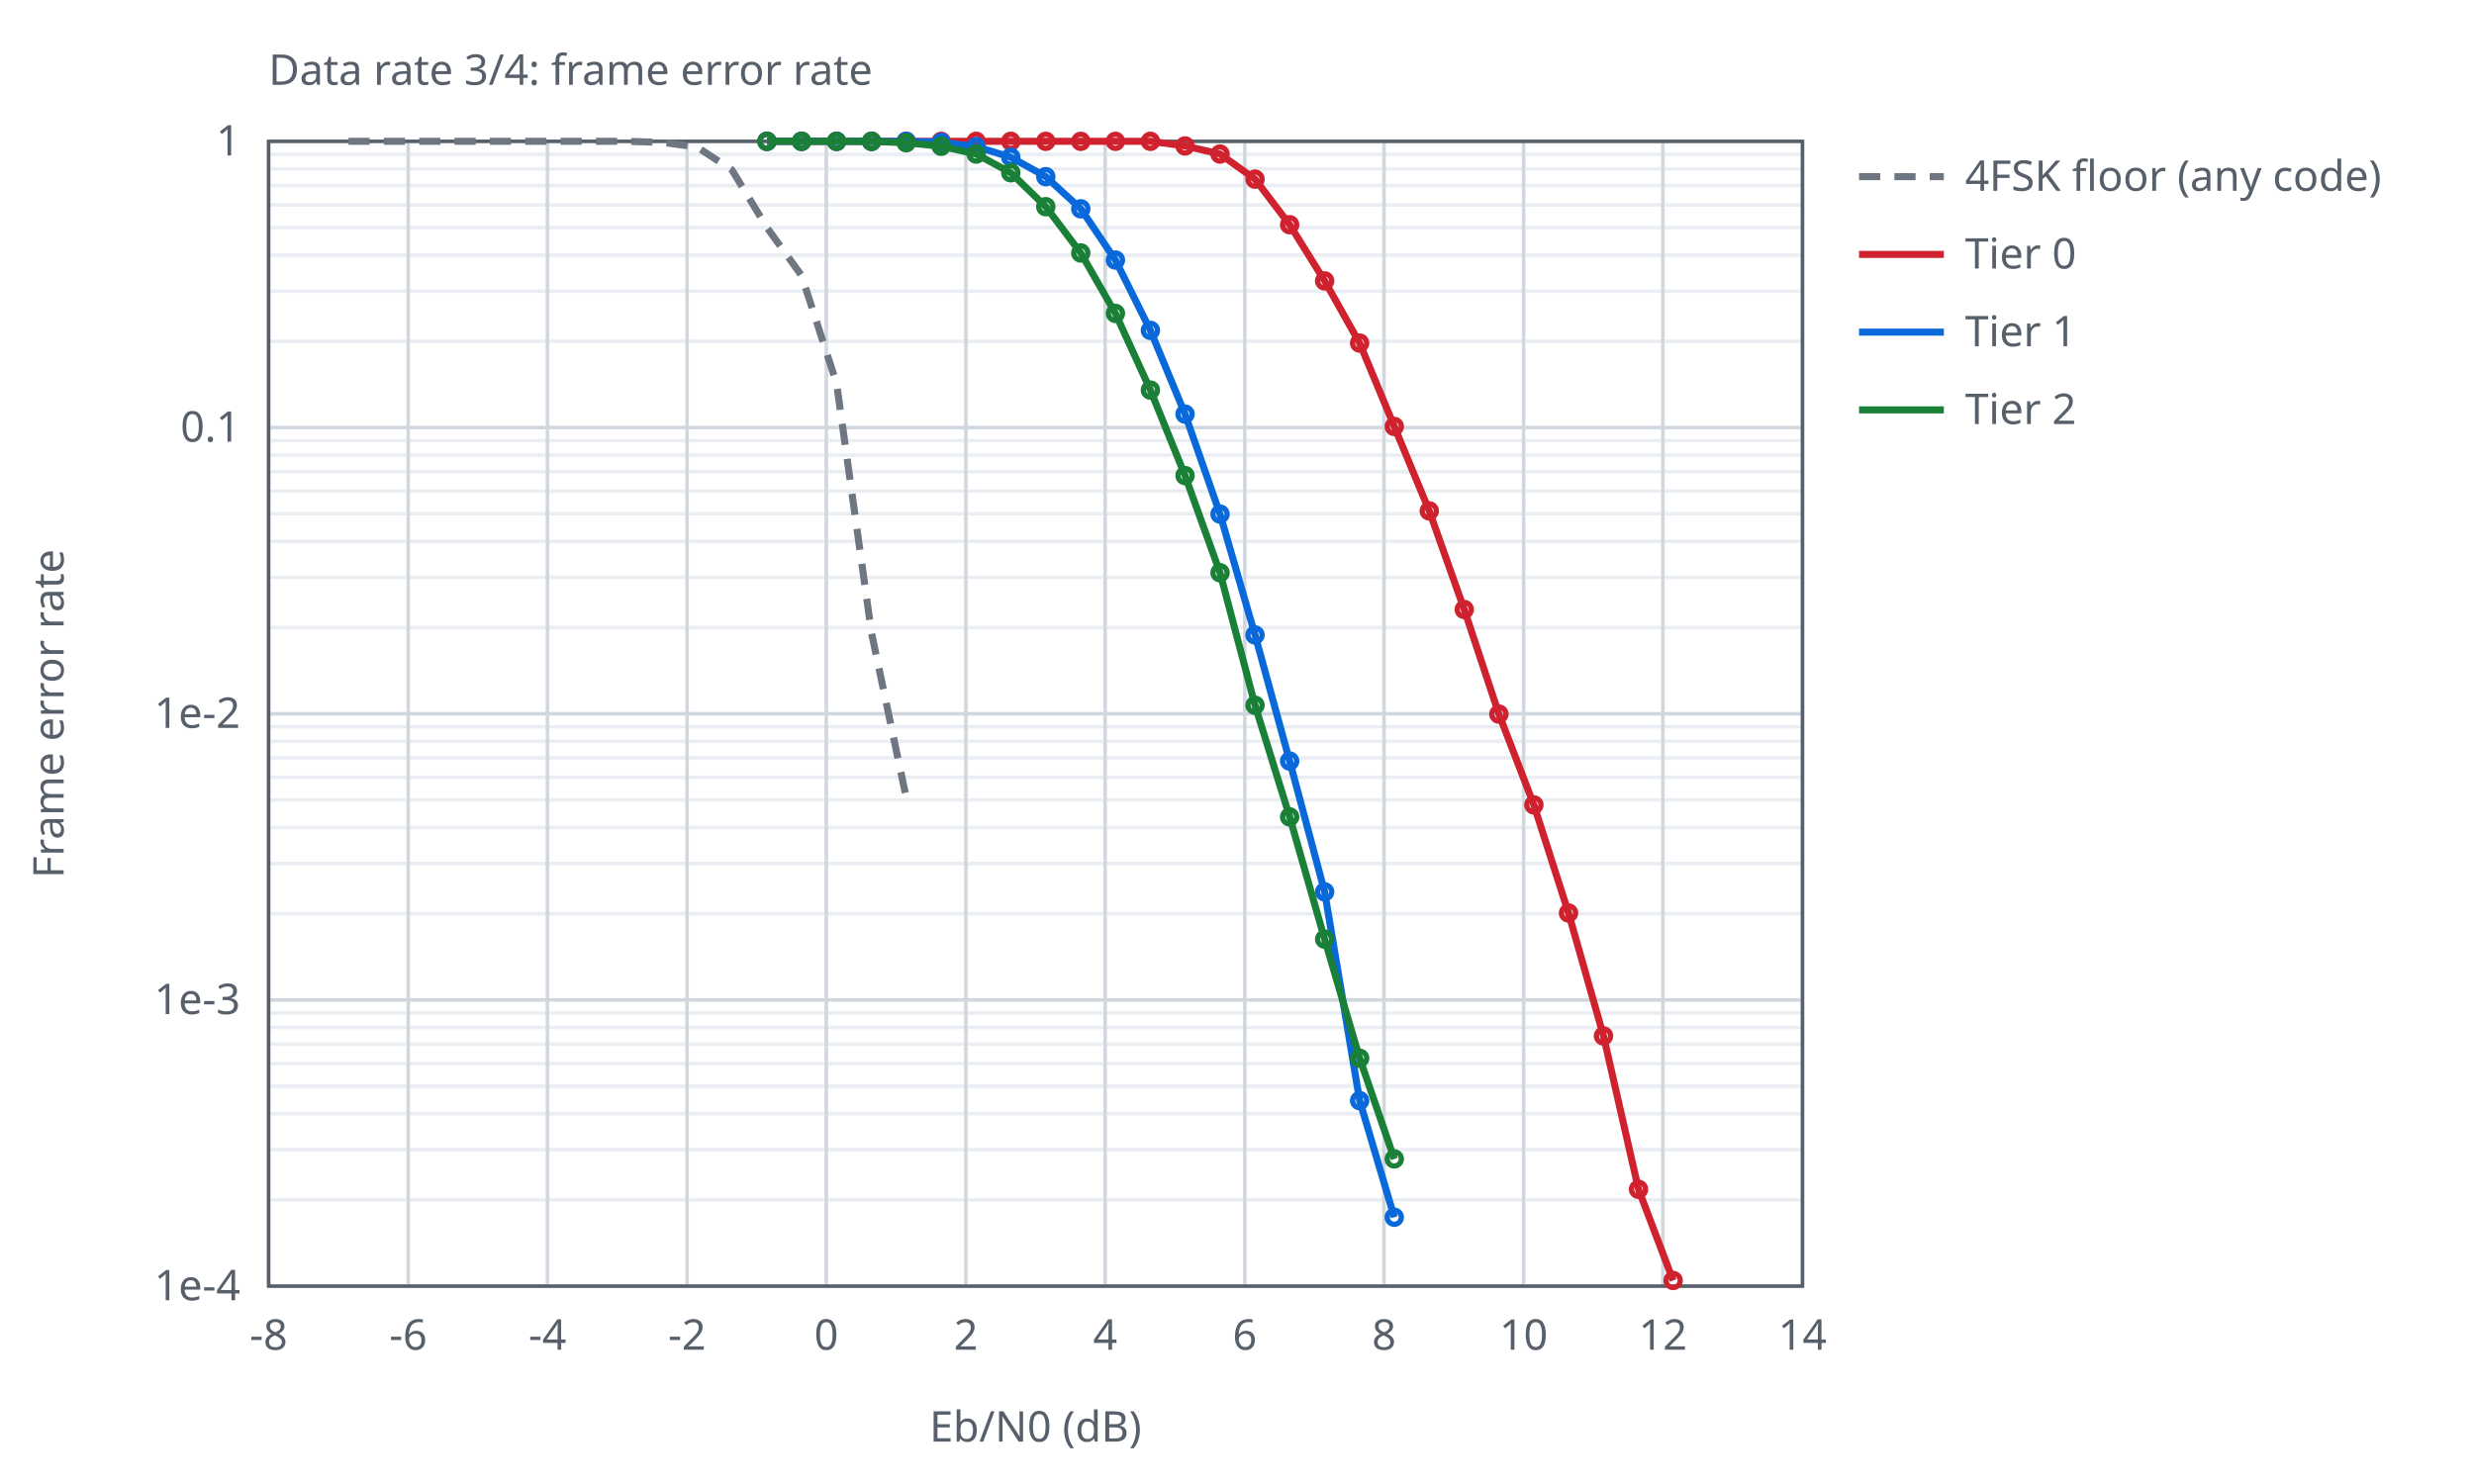
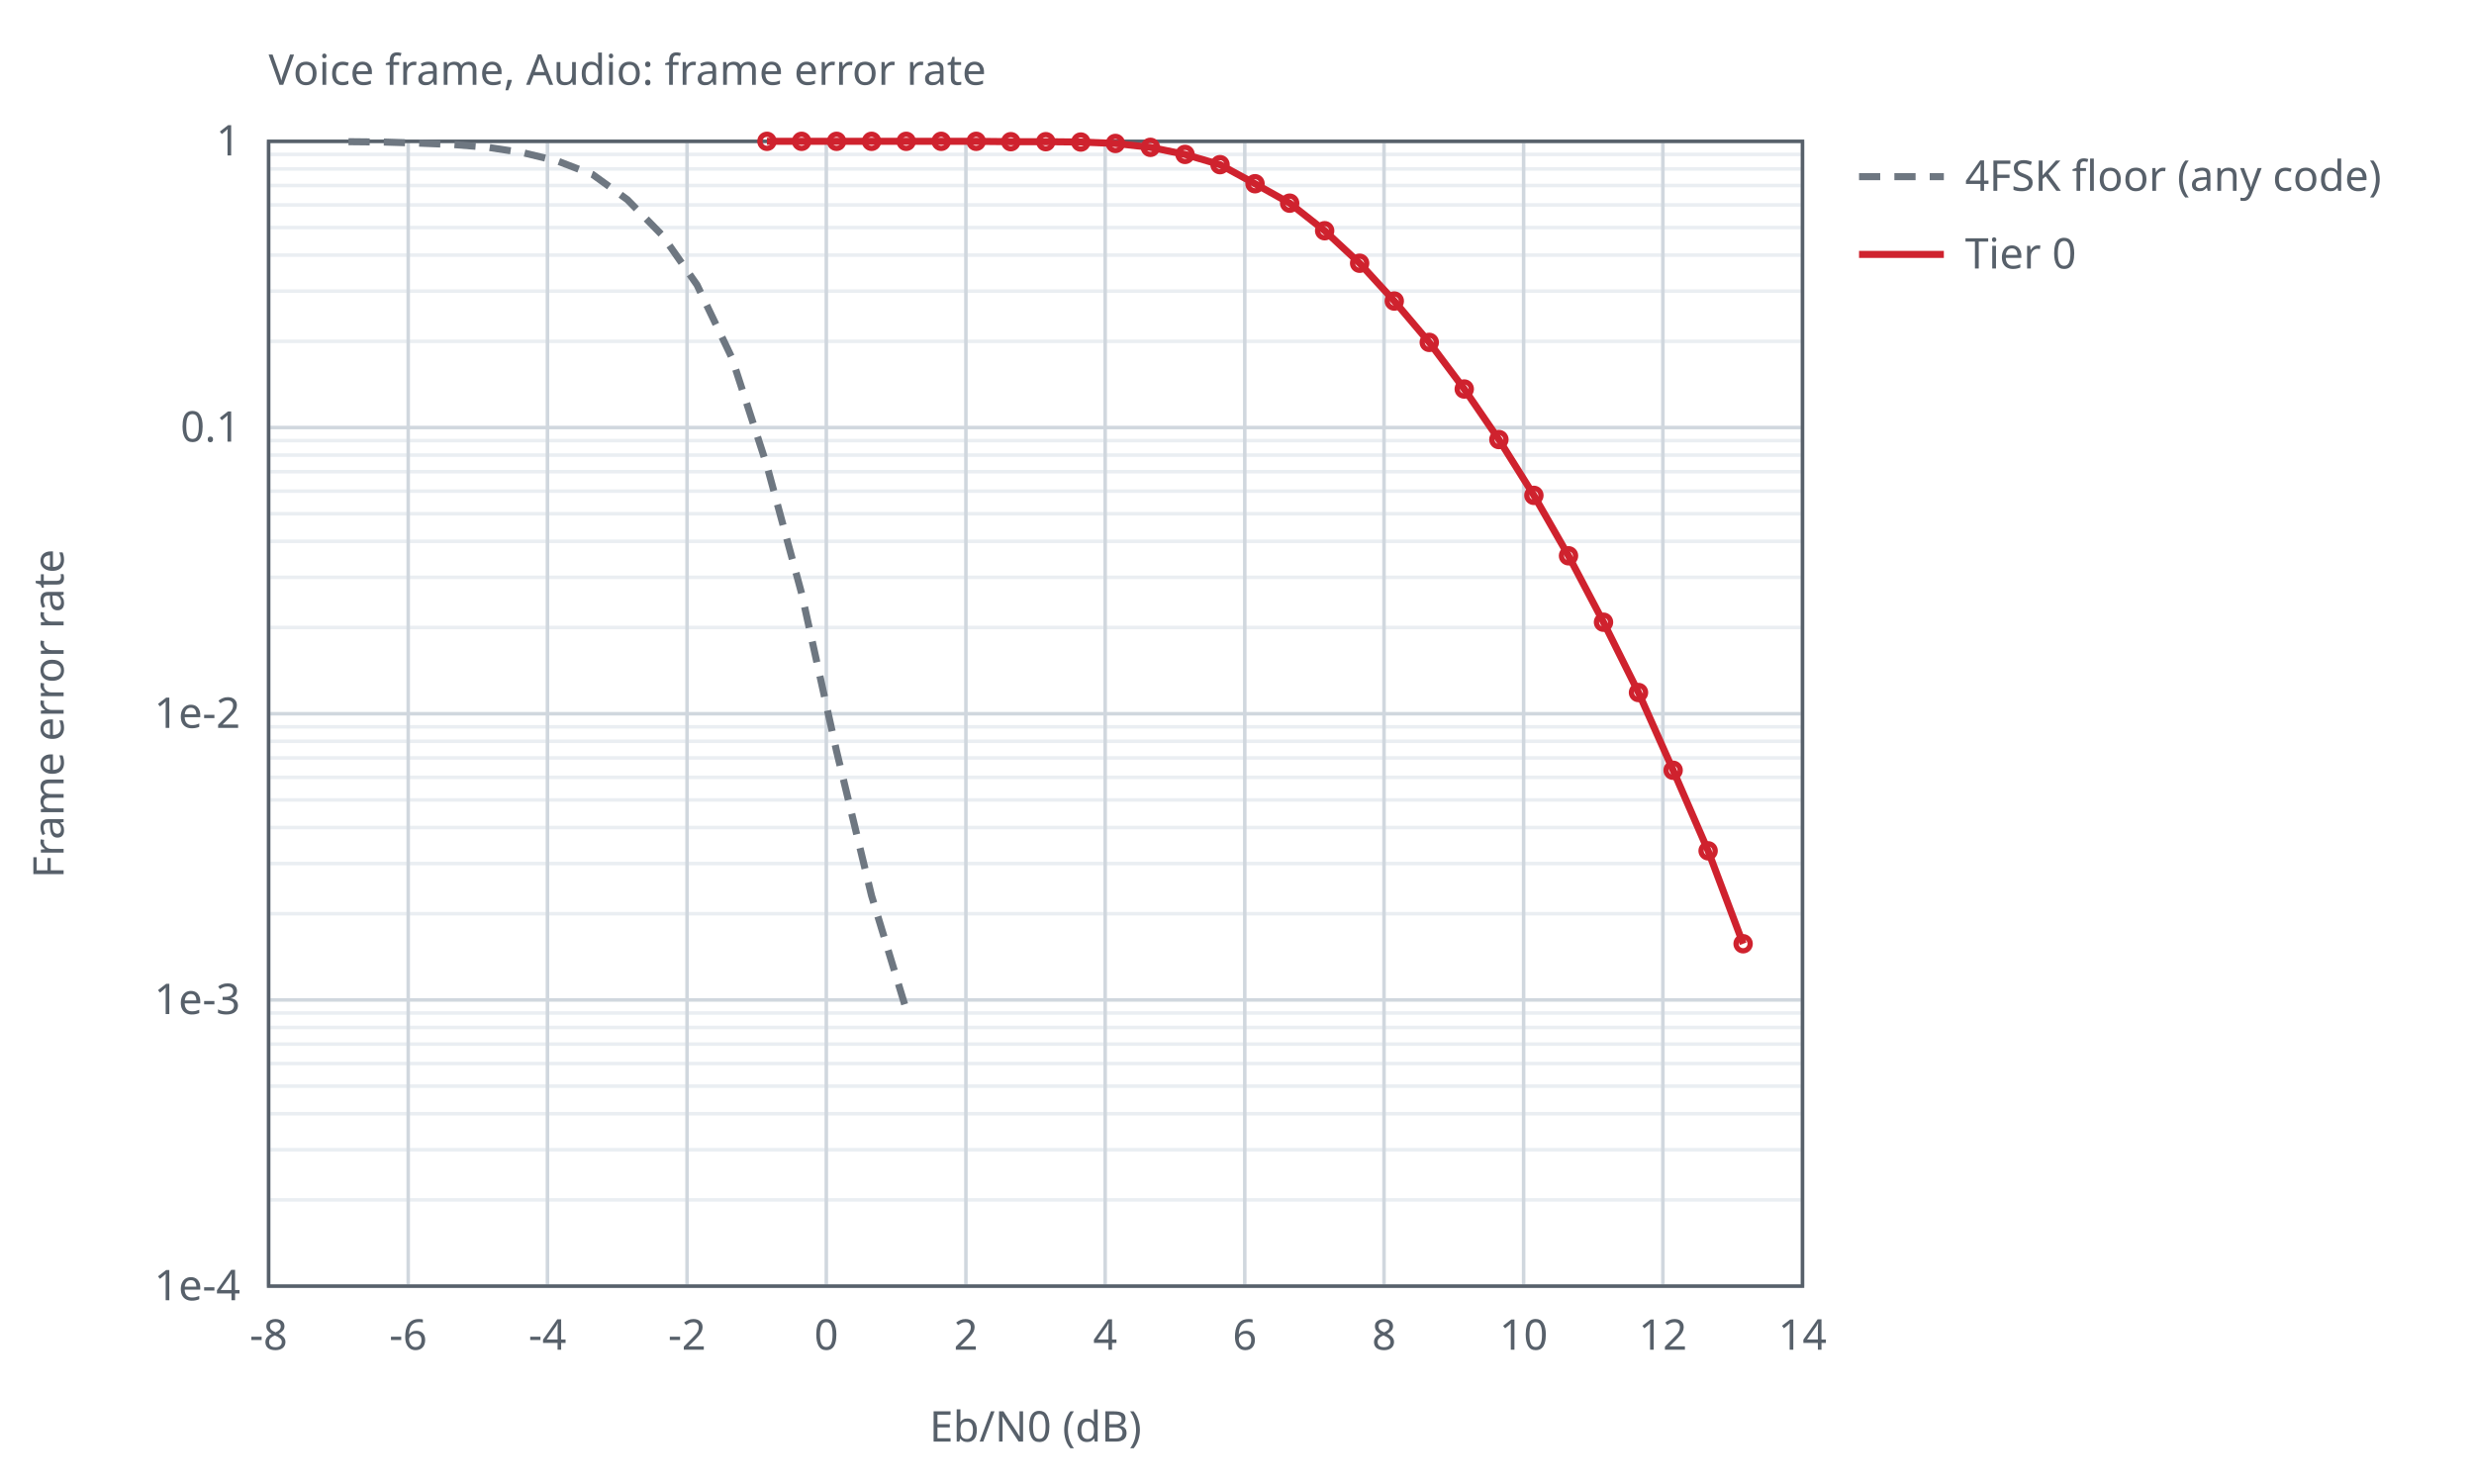
<svg xmlns="http://www.w3.org/2000/svg" width="700" height="420" viewBox="0 0 700 420">
  <style>text{font-family:sans-serif;font-size:12px;fill:#57606a}.ax{stroke:#57606a;stroke-width:1;fill:none}.gr{stroke:#d0d7de;stroke-width:1}.mi{stroke:#eaeef2;stroke-width:1}.r0{stroke:#6e7781}.r1{stroke:#bc4c00}.r2{stroke:#8250df}.s1{stroke:#cf222e}.s2{stroke:#0969da}.s3{stroke:#1a7f37}.l{fill:none;stroke-width:2}.p{fill:none;stroke-width:1.5}@media (prefers-color-scheme:dark){text{fill:#c9d1d9}.ax{stroke:#8b949e}.gr{stroke:#30363d}.mi{stroke:#21262d}.r0{stroke:#8b949e}.r1{stroke:#f0883e}.r2{stroke:#d2a8ff}.s1{stroke:#ff7b72}.s2{stroke:#58a6ff}.s3{stroke:#3fb950}}</style>
-   <text x="76.0" y="24">Data rate 3/4: frame error rate</text>
+   <text x="76.0" y="24">Voice frame, Audio: frame error rate</text>
  <line class="mi" x1="76.0" y1="96.6" x2="510.0" y2="96.6" />
  <line class="mi" x1="76.0" y1="82.4" x2="510.0" y2="82.4" />
  <line class="mi" x1="76.0" y1="72.2" x2="510.0" y2="72.2" />
  <line class="mi" x1="76.0" y1="64.4" x2="510.0" y2="64.4" />
  <line class="mi" x1="76.0" y1="58.0" x2="510.0" y2="58.0" />
  <line class="mi" x1="76.0" y1="52.5" x2="510.0" y2="52.5" />
  <line class="mi" x1="76.0" y1="47.8" x2="510.0" y2="47.8" />
  <line class="mi" x1="76.0" y1="43.7" x2="510.0" y2="43.7" />
  <line class="mi" x1="76.0" y1="177.6" x2="510.0" y2="177.6" />
  <line class="mi" x1="76.0" y1="163.4" x2="510.0" y2="163.4" />
  <line class="mi" x1="76.0" y1="153.2" x2="510.0" y2="153.2" />
  <line class="mi" x1="76.0" y1="145.4" x2="510.0" y2="145.4" />
  <line class="mi" x1="76.0" y1="139.0" x2="510.0" y2="139.0" />
  <line class="mi" x1="76.0" y1="133.5" x2="510.0" y2="133.5" />
  <line class="mi" x1="76.0" y1="128.8" x2="510.0" y2="128.8" />
  <line class="mi" x1="76.0" y1="124.7" x2="510.0" y2="124.7" />
  <line class="mi" x1="76.0" y1="258.6" x2="510.0" y2="258.6" />
  <line class="mi" x1="76.0" y1="244.4" x2="510.0" y2="244.4" />
  <line class="mi" x1="76.0" y1="234.2" x2="510.0" y2="234.2" />
  <line class="mi" x1="76.0" y1="226.4" x2="510.0" y2="226.4" />
  <line class="mi" x1="76.0" y1="220.0" x2="510.0" y2="220.0" />
  <line class="mi" x1="76.0" y1="214.5" x2="510.0" y2="214.5" />
  <line class="mi" x1="76.0" y1="209.8" x2="510.0" y2="209.8" />
  <line class="mi" x1="76.0" y1="205.7" x2="510.0" y2="205.7" />
  <line class="mi" x1="76.0" y1="339.6" x2="510.0" y2="339.6" />
  <line class="mi" x1="76.0" y1="325.4" x2="510.0" y2="325.4" />
  <line class="mi" x1="76.0" y1="315.2" x2="510.0" y2="315.2" />
  <line class="mi" x1="76.0" y1="307.4" x2="510.0" y2="307.4" />
  <line class="mi" x1="76.0" y1="301.0" x2="510.0" y2="301.0" />
  <line class="mi" x1="76.0" y1="295.5" x2="510.0" y2="295.5" />
  <line class="mi" x1="76.0" y1="290.8" x2="510.0" y2="290.8" />
  <line class="mi" x1="76.0" y1="286.7" x2="510.0" y2="286.7" />
  <line class="gr" x1="76.0" y1="364.0" x2="76.0" y2="40.0" />
  <text x="76.0" y="382.0" text-anchor="middle">-8</text>
  <line class="gr" x1="115.5" y1="364.0" x2="115.5" y2="40.0" />
  <text x="115.5" y="382.0" text-anchor="middle">-6</text>
  <line class="gr" x1="154.9" y1="364.0" x2="154.9" y2="40.0" />
  <text x="154.9" y="382.0" text-anchor="middle">-4</text>
  <line class="gr" x1="194.4" y1="364.0" x2="194.4" y2="40.0" />
  <text x="194.4" y="382.0" text-anchor="middle">-2</text>
  <line class="gr" x1="233.8" y1="364.0" x2="233.8" y2="40.0" />
  <text x="233.8" y="382.0" text-anchor="middle">0</text>
  <line class="gr" x1="273.3" y1="364.0" x2="273.3" y2="40.0" />
  <text x="273.3" y="382.0" text-anchor="middle">2</text>
  <line class="gr" x1="312.7" y1="364.0" x2="312.7" y2="40.0" />
  <text x="312.7" y="382.0" text-anchor="middle">4</text>
  <line class="gr" x1="352.2" y1="364.0" x2="352.2" y2="40.0" />
  <text x="352.2" y="382.0" text-anchor="middle">6</text>
  <line class="gr" x1="391.6" y1="364.0" x2="391.6" y2="40.0" />
  <text x="391.6" y="382.0" text-anchor="middle">8</text>
  <line class="gr" x1="431.1" y1="364.0" x2="431.1" y2="40.0" />
  <text x="431.1" y="382.0" text-anchor="middle">10</text>
  <line class="gr" x1="470.5" y1="364.0" x2="470.5" y2="40.0" />
  <text x="470.5" y="382.0" text-anchor="middle">12</text>
  <line class="gr" x1="510.0" y1="364.0" x2="510.0" y2="40.0" />
  <text x="510.0" y="382.0" text-anchor="middle">14</text>
  <line class="gr" x1="76.0" y1="40.0" x2="510.0" y2="40.0" />
  <text x="68.0" y="44.0" text-anchor="end">1</text>
  <line class="gr" x1="76.0" y1="121.0" x2="510.0" y2="121.0" />
  <text x="68.0" y="125.0" text-anchor="end">0.1</text>
  <line class="gr" x1="76.0" y1="202.0" x2="510.0" y2="202.0" />
  <text x="68.0" y="206.0" text-anchor="end">1e-2</text>
  <line class="gr" x1="76.0" y1="283.0" x2="510.0" y2="283.0" />
  <text x="68.0" y="287.0" text-anchor="end">1e-3</text>
  <line class="gr" x1="76.0" y1="364.0" x2="510.0" y2="364.0" />
  <text x="68.0" y="368.0" text-anchor="end">1e-4</text>
  <rect class="ax" x="76.0" y="40.0" width="434.0" height="324.0" />
  <text x="293.0" y="408.0" text-anchor="middle">Eb/N0 (dB)</text>
  <text x="18" y="202.0" text-anchor="middle" transform="rotate(-90 18 202.0)">Frame error rate</text>
-   <path class="l r0" stroke-dasharray="6 4" d="M98.6,40.0 L108.5,40.0 L118.3,40.0 L128.2,40.0 L138.1,40.0 L147.9,40.0 L157.8,40.0 L167.7,40.0 L177.5,40.0 L187.4,40.3 L197.2,41.6 L207.1,48.1 L217.0,64.4 L226.8,78.0 L236.7,108.5 L246.6,179.2 L256.4,225.7" />
+   <path class="l r0" stroke-dasharray="6 4" d="M98.6,40.1 L108.5,40.2 L118.3,40.5 L128.2,40.9 L138.1,41.7 L147.9,43.2 L157.8,45.6 L167.7,49.4 L177.5,56.5 L187.4,66.6 L197.2,80.6 L207.1,101.3 L217.0,131.8 L226.8,167.9 L236.7,212.6 L246.6,253.5 L256.4,285.7" />
  <line class="l r0" stroke-dasharray="6 4" x1="526.0" y1="50.0" x2="550.0" y2="50.0" />
  <text x="556.0" y="54.0">4FSK floor (any code)</text>
-   <path class="l s1" d="M217.0,40.0 L226.8,40.0 L236.7,40.0 L246.6,40.0 L256.4,40.0 L266.3,40.0 L276.2,40.0 L286.0,40.0 L295.9,40.0 L305.8,40.0 L315.6,40.0 L325.5,40.0 L335.3,41.3 L345.2,43.6 L355.1,50.7 L364.9,63.6 L374.8,79.5 L384.7,97.1 L394.5,120.7 L404.4,144.6 L414.3,172.5 L424.1,202.1 L434.0,227.8 L443.8,258.4 L453.7,293.2 L463.6,336.6 L473.4,362.4" />
+   <path class="l s1" d="M217.0,40.0 L226.8,40.0 L236.7,40.0 L246.6,40.0 L256.4,40.0 L266.3,40.0 L276.2,40.0 L286.0,40.1 L295.9,40.1 L305.8,40.2 L315.6,40.6 L325.5,41.7 L335.3,43.7 L345.2,46.6 L355.1,52.0 L364.9,57.5 L374.8,65.3 L384.7,74.5 L394.5,85.2 L404.4,96.9 L414.3,110.1 L424.1,124.4 L434.0,140.2 L443.8,157.3 L453.7,176.1 L463.6,196.0 L473.4,218.0 L483.3,240.8 L493.2,267.1" />
  <circle class="p s1" cx="217.0" cy="40.0" r="2" />
  <circle class="p s1" cx="226.8" cy="40.0" r="2" />
  <circle class="p s1" cx="236.7" cy="40.0" r="2" />
  <circle class="p s1" cx="246.6" cy="40.0" r="2" />
  <circle class="p s1" cx="256.4" cy="40.0" r="2" />
  <circle class="p s1" cx="266.3" cy="40.0" r="2" />
  <circle class="p s1" cx="276.2" cy="40.0" r="2" />
-   <circle class="p s1" cx="286.0" cy="40.0" r="2" />
-   <circle class="p s1" cx="295.9" cy="40.0" r="2" />
-   <circle class="p s1" cx="305.8" cy="40.0" r="2" />
-   <circle class="p s1" cx="315.6" cy="40.0" r="2" />
-   <circle class="p s1" cx="325.5" cy="40.0" r="2" />
-   <circle class="p s1" cx="335.3" cy="41.3" r="2" />
-   <circle class="p s1" cx="345.2" cy="43.6" r="2" />
-   <circle class="p s1" cx="355.1" cy="50.7" r="2" />
-   <circle class="p s1" cx="364.9" cy="63.6" r="2" />
-   <circle class="p s1" cx="374.8" cy="79.5" r="2" />
-   <circle class="p s1" cx="384.7" cy="97.1" r="2" />
-   <circle class="p s1" cx="394.5" cy="120.7" r="2" />
-   <circle class="p s1" cx="404.4" cy="144.6" r="2" />
-   <circle class="p s1" cx="414.3" cy="172.5" r="2" />
-   <circle class="p s1" cx="424.1" cy="202.1" r="2" />
-   <circle class="p s1" cx="434.0" cy="227.8" r="2" />
-   <circle class="p s1" cx="443.8" cy="258.4" r="2" />
-   <circle class="p s1" cx="453.7" cy="293.2" r="2" />
-   <circle class="p s1" cx="463.6" cy="336.6" r="2" />
-   <circle class="p s1" cx="473.4" cy="362.4" r="2" />
+   <circle class="p s1" cx="286.0" cy="40.1" r="2" />
+   <circle class="p s1" cx="295.9" cy="40.1" r="2" />
+   <circle class="p s1" cx="305.8" cy="40.2" r="2" />
+   <circle class="p s1" cx="315.6" cy="40.6" r="2" />
+   <circle class="p s1" cx="325.5" cy="41.7" r="2" />
+   <circle class="p s1" cx="335.3" cy="43.7" r="2" />
+   <circle class="p s1" cx="345.2" cy="46.6" r="2" />
+   <circle class="p s1" cx="355.1" cy="52.0" r="2" />
+   <circle class="p s1" cx="364.9" cy="57.5" r="2" />
+   <circle class="p s1" cx="374.8" cy="65.3" r="2" />
+   <circle class="p s1" cx="384.7" cy="74.5" r="2" />
+   <circle class="p s1" cx="394.5" cy="85.2" r="2" />
+   <circle class="p s1" cx="404.4" cy="96.9" r="2" />
+   <circle class="p s1" cx="414.3" cy="110.1" r="2" />
+   <circle class="p s1" cx="424.1" cy="124.4" r="2" />
+   <circle class="p s1" cx="434.0" cy="140.2" r="2" />
+   <circle class="p s1" cx="443.8" cy="157.3" r="2" />
+   <circle class="p s1" cx="453.7" cy="176.1" r="2" />
+   <circle class="p s1" cx="463.6" cy="196.0" r="2" />
+   <circle class="p s1" cx="473.4" cy="218.0" r="2" />
+   <circle class="p s1" cx="483.3" cy="240.8" r="2" />
+   <circle class="p s1" cx="493.2" cy="267.1" r="2" />
  <line class="l s1" x1="526.0" y1="72.0" x2="550.0" y2="72.0" />
  <text x="556.0" y="76.0">Tier 0</text>
-   <path class="l s2" d="M217.0,40.0 L226.8,40.0 L236.7,40.0 L246.6,40.0 L256.4,40.0 L266.3,40.3 L276.2,41.5 L286.0,44.5 L295.9,50.0 L305.8,59.1 L315.6,73.6 L325.5,93.5 L335.3,117.2 L345.2,145.5 L355.1,179.7 L364.9,215.4 L374.8,252.4 L384.7,311.5 L394.5,344.5" />
-   <circle class="p s2" cx="217.0" cy="40.0" r="2" />
-   <circle class="p s2" cx="226.8" cy="40.0" r="2" />
-   <circle class="p s2" cx="236.7" cy="40.0" r="2" />
-   <circle class="p s2" cx="246.6" cy="40.0" r="2" />
-   <circle class="p s2" cx="256.4" cy="40.0" r="2" />
-   <circle class="p s2" cx="266.3" cy="40.3" r="2" />
-   <circle class="p s2" cx="276.2" cy="41.5" r="2" />
-   <circle class="p s2" cx="286.0" cy="44.5" r="2" />
-   <circle class="p s2" cx="295.9" cy="50.0" r="2" />
-   <circle class="p s2" cx="305.8" cy="59.1" r="2" />
-   <circle class="p s2" cx="315.6" cy="73.6" r="2" />
-   <circle class="p s2" cx="325.5" cy="93.5" r="2" />
-   <circle class="p s2" cx="335.3" cy="117.2" r="2" />
-   <circle class="p s2" cx="345.2" cy="145.5" r="2" />
-   <circle class="p s2" cx="355.1" cy="179.7" r="2" />
-   <circle class="p s2" cx="364.9" cy="215.4" r="2" />
-   <circle class="p s2" cx="374.8" cy="252.4" r="2" />
-   <circle class="p s2" cx="384.7" cy="311.5" r="2" />
-   <circle class="p s2" cx="394.5" cy="344.5" r="2" />
-   <line class="l s2" x1="526.0" y1="94.0" x2="550.0" y2="94.0" />
-   <text x="556.0" y="98.0">Tier 1</text>
-   <path class="l s3" d="M217.0,40.0 L226.8,40.0 L236.7,40.0 L246.6,40.0 L256.4,40.4 L266.3,41.4 L276.2,43.6 L286.0,48.9 L295.9,58.5 L305.8,71.6 L315.6,88.7 L325.5,110.4 L335.3,134.6 L345.2,162.1 L355.1,199.6 L364.9,231.2 L374.8,265.8 L384.7,299.5 L394.5,328.0" />
-   <circle class="p s3" cx="217.0" cy="40.0" r="2" />
-   <circle class="p s3" cx="226.8" cy="40.0" r="2" />
-   <circle class="p s3" cx="236.7" cy="40.0" r="2" />
-   <circle class="p s3" cx="246.6" cy="40.0" r="2" />
-   <circle class="p s3" cx="256.4" cy="40.4" r="2" />
-   <circle class="p s3" cx="266.3" cy="41.4" r="2" />
-   <circle class="p s3" cx="276.2" cy="43.6" r="2" />
-   <circle class="p s3" cx="286.0" cy="48.9" r="2" />
-   <circle class="p s3" cx="295.9" cy="58.5" r="2" />
-   <circle class="p s3" cx="305.8" cy="71.6" r="2" />
-   <circle class="p s3" cx="315.6" cy="88.7" r="2" />
-   <circle class="p s3" cx="325.5" cy="110.4" r="2" />
-   <circle class="p s3" cx="335.3" cy="134.6" r="2" />
-   <circle class="p s3" cx="345.2" cy="162.1" r="2" />
-   <circle class="p s3" cx="355.1" cy="199.6" r="2" />
-   <circle class="p s3" cx="364.9" cy="231.2" r="2" />
-   <circle class="p s3" cx="374.8" cy="265.8" r="2" />
-   <circle class="p s3" cx="384.7" cy="299.5" r="2" />
-   <circle class="p s3" cx="394.5" cy="328.0" r="2" />
-   <line class="l s3" x1="526.0" y1="116.0" x2="550.0" y2="116.0" />
-   <text x="556.0" y="120.0">Tier 2</text>
</svg>
